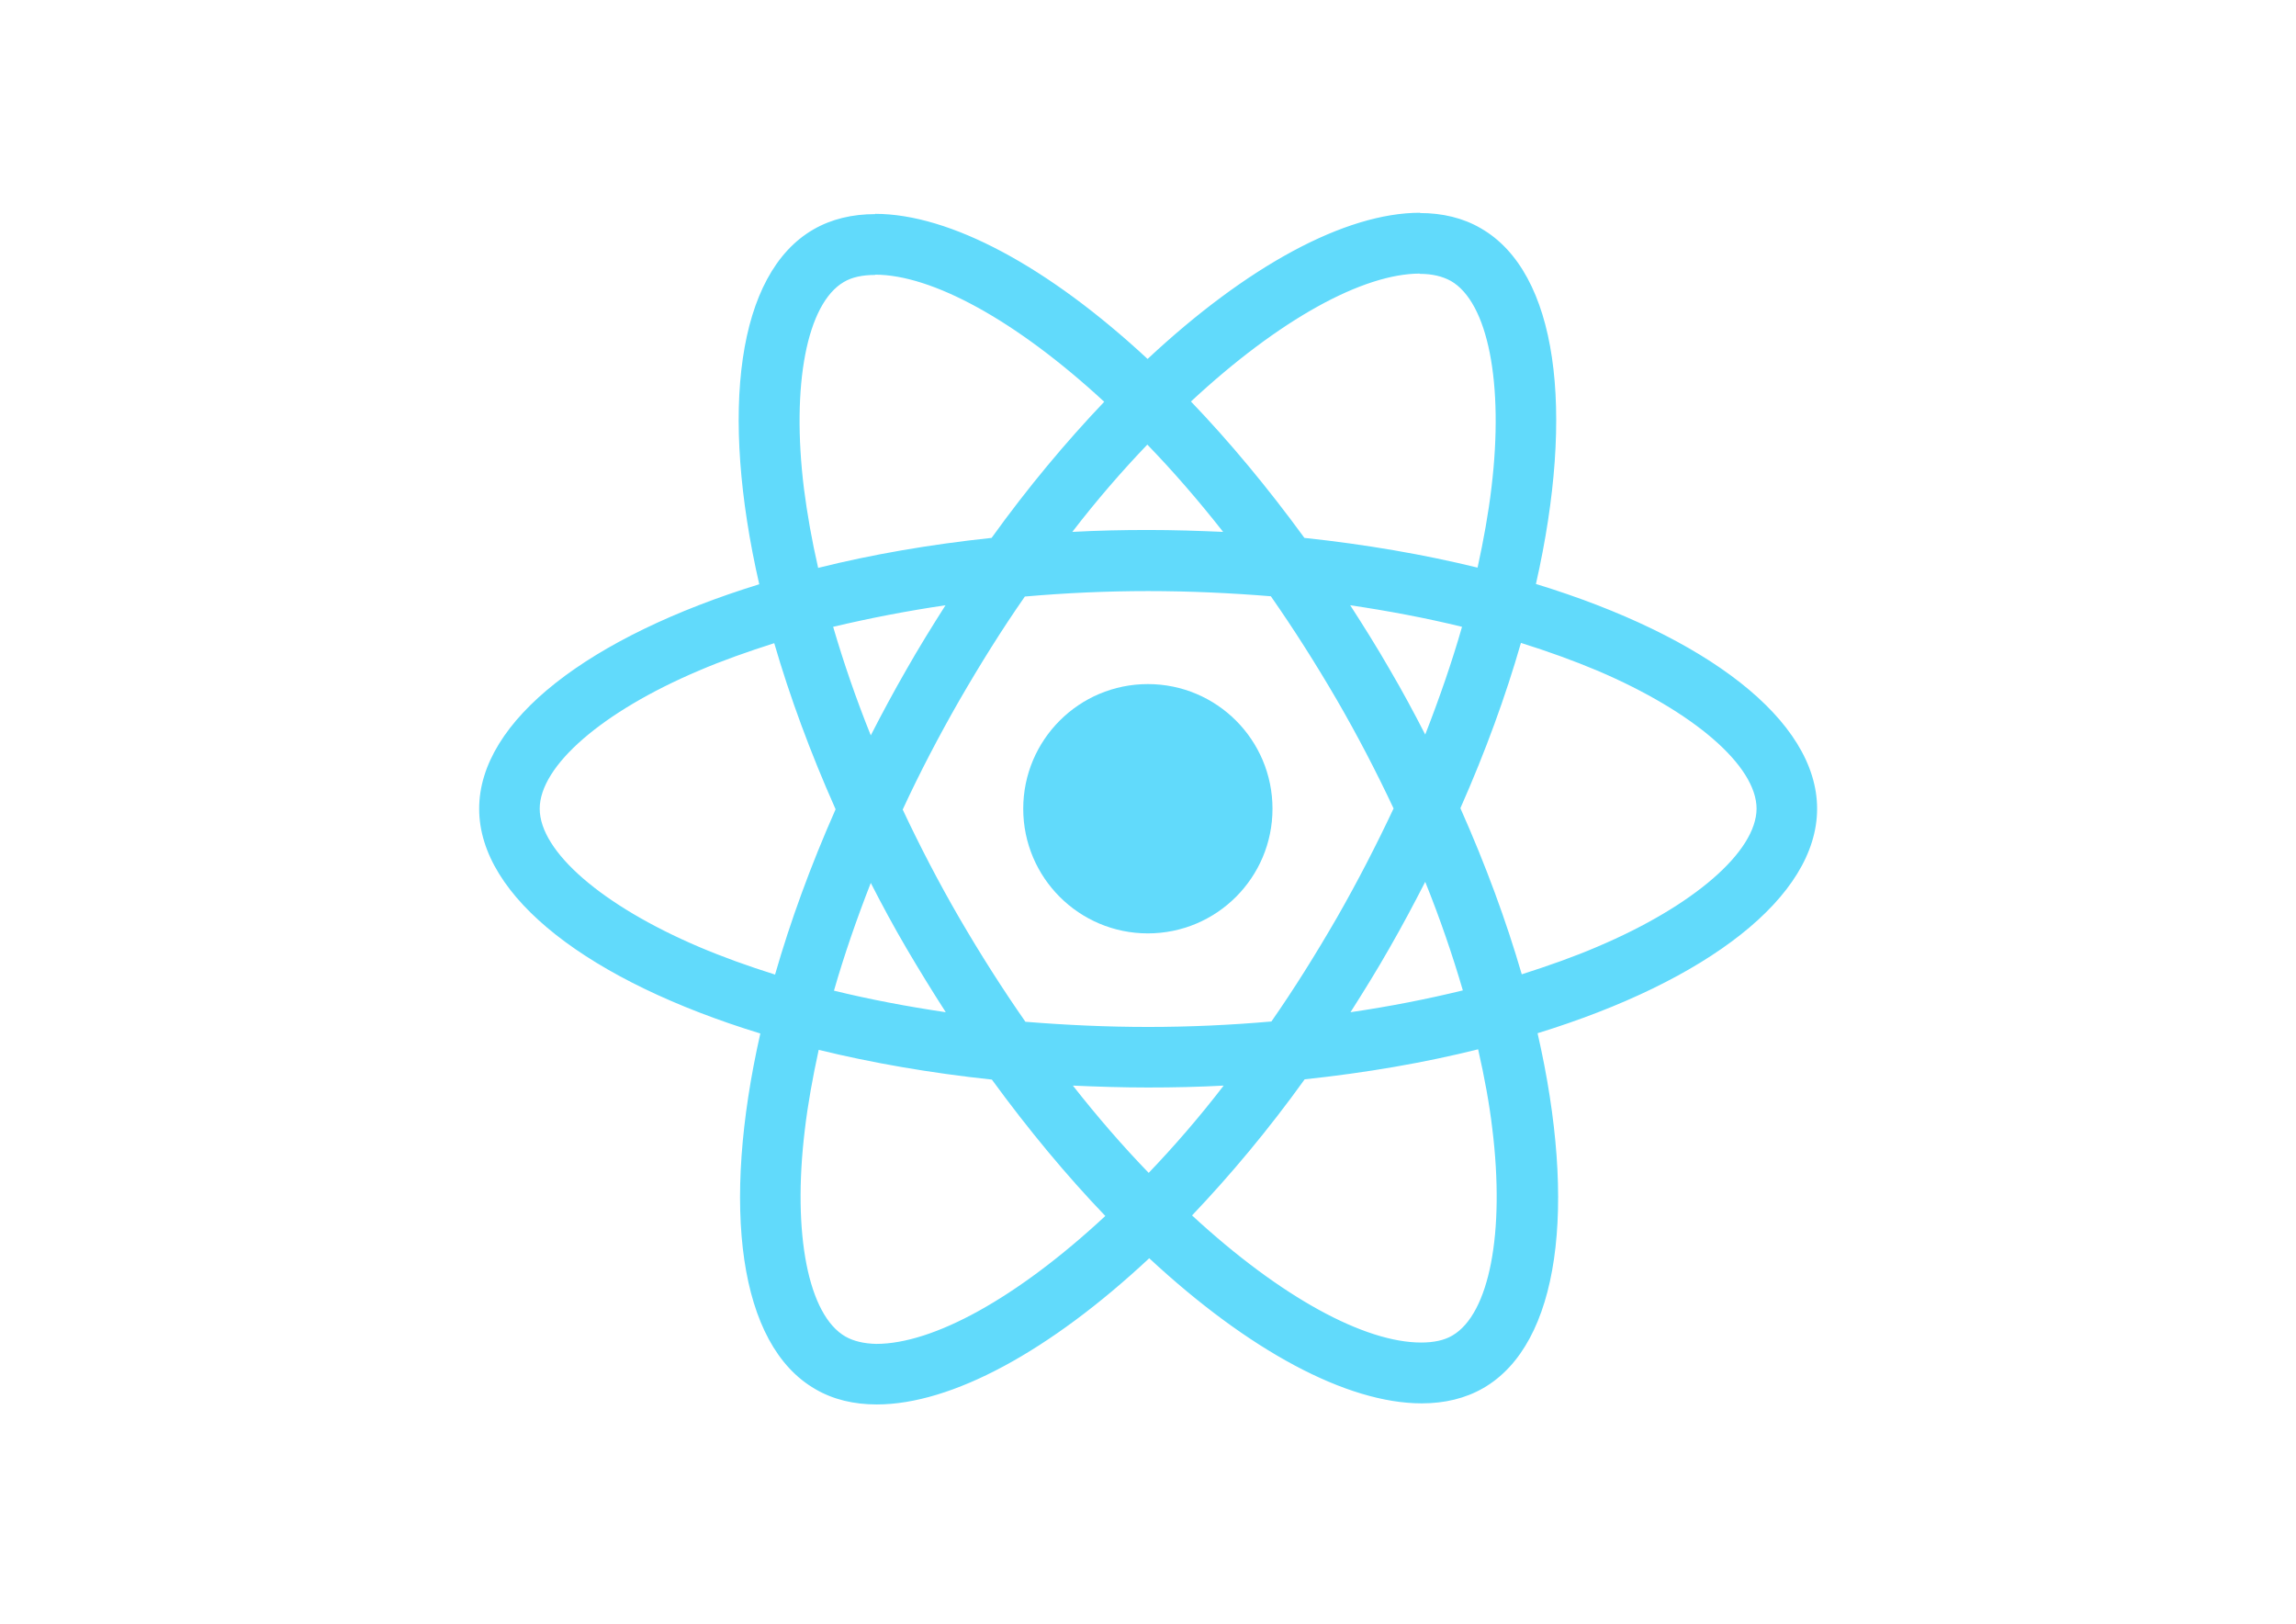
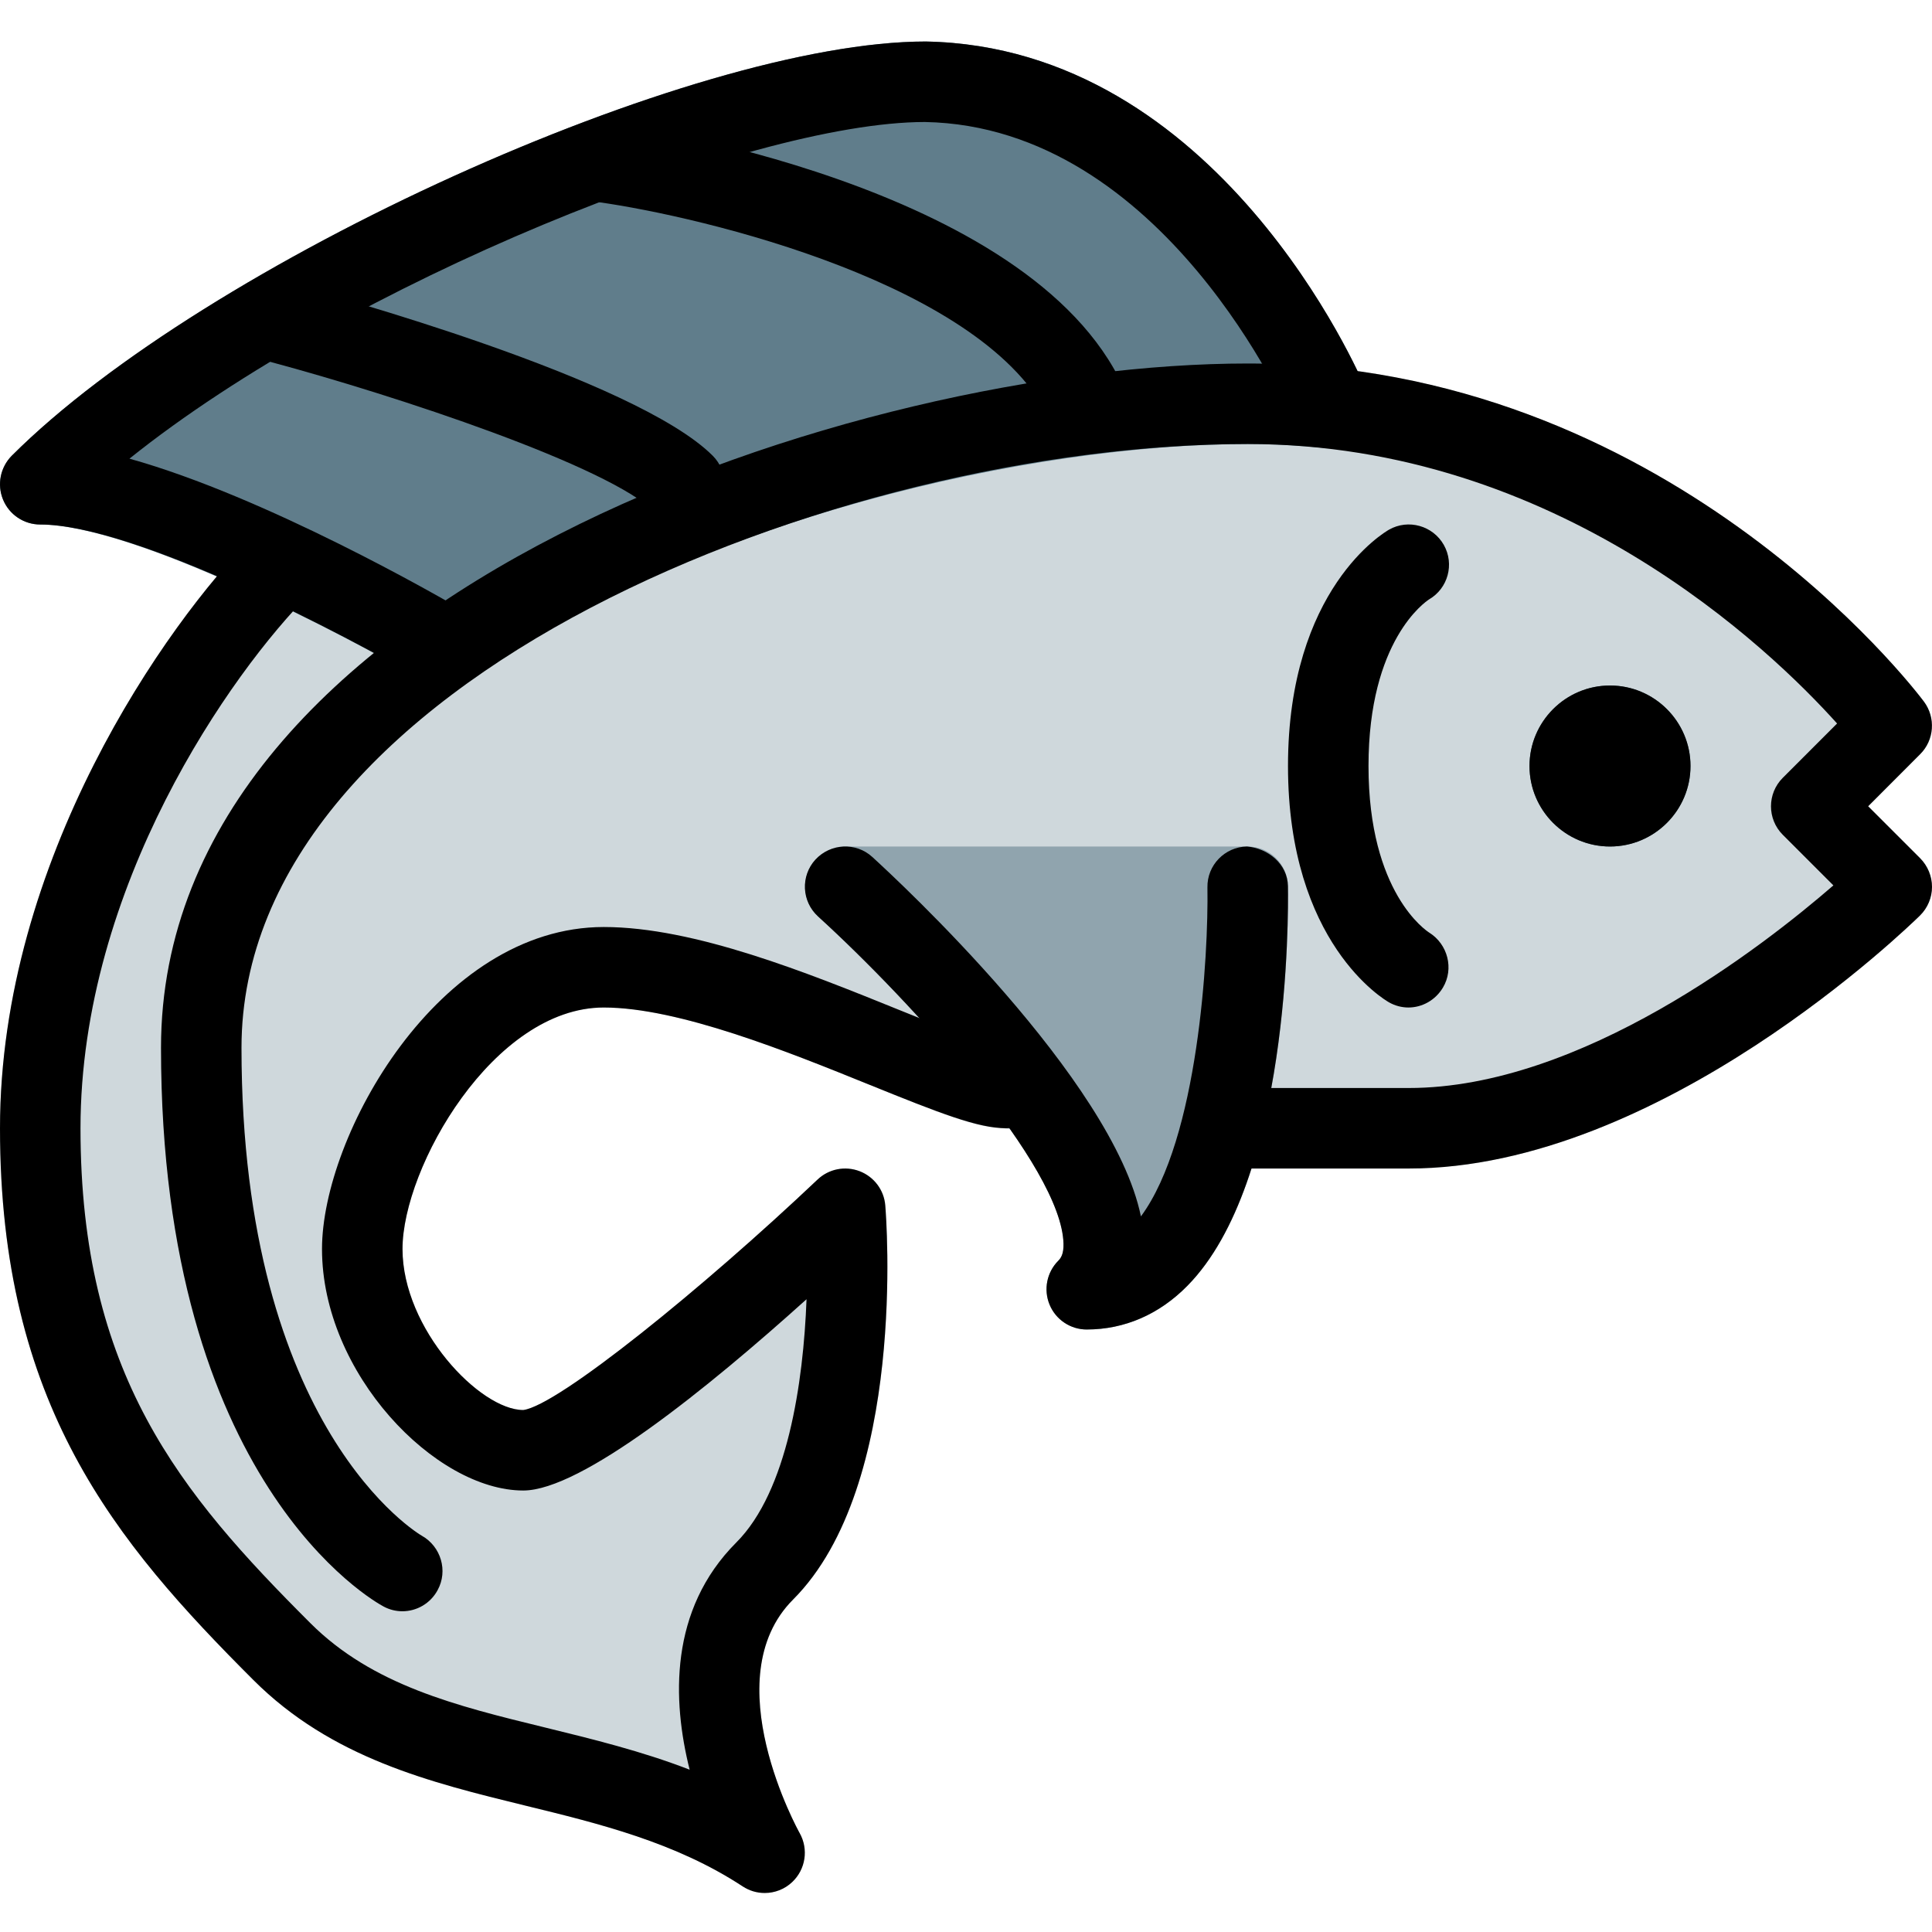
- <svg xmlns="http://www.w3.org/2000/svg" viewBox="0 0 841.9 595.3">
-   <g fill="#61DAFB">
-     <path d="M666.3 296.5c0-32.5-40.7-63.3-103.1-82.4 14.4-63.6 8-114.2-20.2-130.4-6.5-3.8-14.1-5.6-22.4-5.6v22.3c4.6 0 8.3.9 11.4 2.6 13.6 7.8 19.5 37.5 14.9 75.7-1.1 9.4-2.9 19.3-5.1 29.4-19.6-4.8-41-8.5-63.5-10.9-13.5-18.5-27.5-35.3-41.6-50 32.6-30.3 63.2-46.9 84-46.9V78c-27.5 0-63.5 19.6-99.9 53.6-36.4-33.8-72.4-53.2-99.9-53.2v22.3c20.7 0 51.4 16.5 84 46.6-14 14.7-28 31.4-41.3 49.9-22.6 2.4-44 6.1-63.6 11-2.3-10-4-19.7-5.2-29-4.7-38.2 1.1-67.9 14.6-75.8 3-1.8 6.9-2.6 11.5-2.6V78.5c-8.4 0-16 1.8-22.6 5.6-28.1 16.2-34.4 66.7-19.9 130.1-62.2 19.2-102.7 49.9-102.7 82.3 0 32.5 40.7 63.3 103.1 82.4-14.4 63.6-8 114.2 20.2 130.4 6.5 3.8 14.1 5.6 22.5 5.6 27.5 0 63.5-19.6 99.9-53.6 36.4 33.8 72.4 53.2 99.9 53.2 8.4 0 16-1.8 22.6-5.6 28.1-16.2 34.4-66.7 19.9-130.1 62-19.1 102.5-49.9 102.5-82.3zm-130.2-66.7c-3.7 12.9-8.3 26.2-13.5 39.5-4.1-8-8.4-16-13.1-24-4.6-8-9.5-15.8-14.4-23.4 14.2 2.1 27.9 4.7 41 7.9zm-45.8 106.5c-7.8 13.5-15.8 26.3-24.1 38.2-14.9 1.3-30 2-45.2 2-15.1 0-30.2-.7-45-1.9-8.3-11.9-16.4-24.6-24.2-38-7.6-13.1-14.5-26.4-20.8-39.8 6.2-13.4 13.2-26.8 20.7-39.9 7.8-13.5 15.8-26.3 24.1-38.2 14.9-1.3 30-2 45.2-2 15.1 0 30.2.7 45 1.9 8.3 11.9 16.4 24.6 24.2 38 7.6 13.1 14.5 26.4 20.8 39.8-6.3 13.4-13.2 26.8-20.7 39.9zm32.3-13c5.4 13.4 10 26.8 13.8 39.8-13.1 3.2-26.9 5.9-41.2 8 4.9-7.7 9.8-15.6 14.4-23.7 4.6-8 8.9-16.1 13-24.1zM421.2 430c-9.3-9.6-18.6-20.3-27.8-32 9 .4 18.2.7 27.5.7 9.4 0 18.7-.2 27.8-.7-9 11.7-18.3 22.4-27.5 32zm-74.4-58.9c-14.2-2.1-27.9-4.7-41-7.9 3.7-12.9 8.3-26.2 13.5-39.5 4.1 8 8.4 16 13.1 24 4.7 8 9.5 15.8 14.4 23.4zM420.7 163c9.3 9.6 18.6 20.3 27.8 32-9-.4-18.2-.7-27.5-.7-9.4 0-18.7.2-27.8.7 9-11.7 18.3-22.4 27.5-32zm-74 58.9c-4.9 7.7-9.8 15.6-14.4 23.7-4.6 8-8.9 16-13 24-5.4-13.4-10-26.8-13.8-39.8 13.1-3.1 26.9-5.8 41.2-7.9zm-90.5 125.2c-35.4-15.1-58.3-34.9-58.3-50.6 0-15.7 22.9-35.6 58.3-50.6 8.6-3.7 18-7 27.7-10.1 5.7 19.6 13.2 40 22.5 60.9-9.2 20.8-16.6 41.1-22.2 60.6-9.9-3.1-19.3-6.5-28-10.2zM310 490c-13.6-7.8-19.5-37.5-14.9-75.7 1.1-9.4 2.9-19.3 5.1-29.4 19.6 4.8 41 8.5 63.5 10.9 13.5 18.5 27.5 35.3 41.6 50-32.6 30.3-63.2 46.9-84 46.9-4.5-.1-8.3-1-11.3-2.7zm237.2-76.2c4.7 38.2-1.1 67.9-14.6 75.8-3 1.8-6.9 2.6-11.5 2.6-20.7 0-51.4-16.5-84-46.6 14-14.7 28-31.4 41.3-49.9 22.6-2.4 44-6.1 63.6-11 2.3 10.1 4.1 19.8 5.2 29.1zm38.5-66.7c-8.6 3.7-18 7-27.7 10.1-5.7-19.6-13.2-40-22.5-60.9 9.2-20.8 16.6-41.1 22.2-60.6 9.9 3.1 19.3 6.5 28.1 10.2 35.4 15.1 58.3 34.9 58.3 50.6-.1 15.7-23 35.6-58.4 50.6zM320.8 78.4z" />
-     <circle cx="420.9" cy="296.5" r="45.7" />
-     <path d="M520.5 78.1z" />
-   </g>
+ <svg xmlns="http://www.w3.org/2000/svg" height="512pt" viewBox="0 -11 512 512" width="512pt">
+   <path d="m508.887 216.449-13.805-13.781 13.781-13.781c3.754-3.758 4.184-9.707 1.004-13.953-2.367-3.18-59.352-77.867-157.098-88.492-7.148-.66-14.531-1.109-22.102-1.109-60.461 0-148.738 19.371-213.145 62.508-7.293-4.074-21.48-11.797-37.93-19.477-4.414-2.07-10.219-.406-13.227 3.52-23.379 23.785-66.367 85.887-66.367 156.117 0 73.129 30.398 109.484 67.113 146.219 20.738 20.734 46.891 27.113 72.215 33.324 19.457 4.754 39.574 9.684 57.324 21.203 1.77 1.152 3.773 1.707 5.758 1.707 2.602 0 5.207-.961 7.234-2.816 3.582-3.285 4.5-8.598 2.219-12.883-3.672-6.934-20.953-42.562-1.645-61.867 30.23-30.254 24.66-101.422 24.426-104.43-.34-4.074-2.984-7.613-6.805-9.086-3.902-1.449-8.172-.598-11.137 2.219-30.207 28.543-68.82 59.902-78.035 61.078-11.48 0-32-21.504-32-42.668 0-21.633 24.148-64 53.332-64 19.926 0 49.023 11.797 70.273 20.414 18.773 7.598 28.414 11.395 34.645 11.438l65.75 10.816h42.664c66.754 0 132.715-64.344 135.512-67.074 2.004-2.004 3.156-4.715 3.156-7.574 0-2.812-1.129-5.543-3.113-7.57zm0 0" fill="#cfd8dc" />
+   <path d="m361.836 91.863c-1.559-3.691-39-90.477-116.504-91.863-61.867 0-190.891 58.496-242.219 109.781-3.027 3.07-3.945 7.637-2.301 11.625 1.641 3.992 5.543 6.594 9.855 6.594 11.816 0 33 6.977 59.625 19.648.383.191.812.363 1.258.488 18.219 8.578 33.75 17.281 38.723 20.121 1.492 1.469 3.41 2.473 5.504 2.855.66.129 1.301.195 1.984.195 2.195 0 4.352-.684 6.164-1.965 60.672-43.07 149.695-62.676 206.742-62.676 6.91 0 13.629.402 20.137 1.023 5.781.641 10.391-3.223 11.434-8.578l.215-1.066c.426-2.066.191-4.246-.617-6.184zm0 0" fill="#607d8b" />
+   <path d="m341.332 223.828c-.105-5.824-4.863-10.496-10.664-10.496h-106.668c-4.395 0-8.363 2.711-9.941 6.805-1.602 4.121-.492 8.77 2.754 11.734 24.895 22.68 64.555 66.262 65.043 86.723.066 2.688-.66 3.797-1.387 4.52-3.051 3.051-3.969 7.641-2.305 11.629 1.664 3.988 5.527 6.59 9.836 6.59 10.004 0 19.242-4.008 26.711-11.605 27.113-27.562 26.75-97.961 26.621-105.898zm0 0" fill="#90a4ae" />
+   <path d="m426.668 170.668c-11.777 0-21.336 9.578-21.336 21.332s9.559 21.332 21.336 21.332c11.773 0 21.332-9.578 21.332-21.332s-9.559-21.332-21.332-21.332zm0 0" fill="#455a64" />
+   <path d="m106.625 416c-1.688 0-3.395-.406-4.973-1.258-2.43-1.281-58.984-32.789-58.984-148.074 0-120.746 184.641-181.336 288-181.336 110.719 0 176.445 85.934 179.199 89.602 3.156 4.246 2.75 10.195-1.004 13.93l-13.781 13.805 13.781 13.781c2.008 2.027 3.137 4.758 3.137 7.594 0 2.836-1.152 5.566-3.156 7.551-2.797 2.73-68.801 67.074-135.512 67.074h-42.664c-5.891 0-10.668-4.781-10.668-10.668s4.777-10.668 10.668-10.668h42.664c45.719 0 93.934-37.566 112.535-53.695l-13.418-13.418c-4.16-4.16-4.16-10.922 0-15.082l14.398-14.402c-17.707-19.711-74.027-74.066-156.18-74.066-108.738 0-266.668 62.336-266.668 160 0 101.395 47.297 129.043 47.766 129.301 5.098 2.859 7.02 9.32 4.203 14.441-1.922 3.562-5.57 5.59-9.344 5.59zm0 0" />
+   <path d="m288 341.332c-4.309 0-8.215-2.602-9.855-6.59-1.645-3.988-.727-8.578 2.305-11.629.723-.723 1.449-1.832 1.387-4.52-.469-20.438-40.152-64.043-65.047-86.723-4.352-3.969-4.672-10.707-.703-15.059 4.012-4.332 10.75-4.676 15.082-.707 6.828 6.23 63.703 58.926 71.188 95.254 15.211-20.586 17.922-69.203 17.625-87.188-.109-5.891 4.605-10.73 10.473-10.84 5.566.469 10.754 4.59 10.859 10.496.129 7.938.488 78.336-26.625 105.898-7.445 7.598-16.684 11.605-26.688 11.605zm0 0" />
+   <path d="m373.246 256c-1.746 0-3.52-.449-5.141-1.367-1.086-.617-26.773-15.594-26.773-62.633s25.688-62.016 26.773-62.633c5.102-2.902 11.629-1.07 14.527 4.051 2.859 5.078 1.109 11.5-3.902 14.422-.938.617-16.062 10.793-16.062 44.16 0 33.727 15.445 43.734 16.105 44.16 4.906 3.07 6.594 9.559 3.625 14.551-2.004 3.367-5.523 5.289-9.152 5.289zm0 0" />
+   <path d="m202.645 490.668c-2.027 0-4.031-.578-5.824-1.75-17.77-11.672-37.973-16.621-57.535-21.398-25.281-6.188-51.414-12.586-72.148-33.32-36.738-36.715-67.137-73.07-67.137-146.199 0-70.996 43.926-133.652 67.113-156.887 4.16-4.16 10.926-4.16 15.086 0 4.156 4.16 4.156 10.926 0 15.086-21.059 21.055-60.867 77.801-60.867 141.801 0 65.066 26.371 96.641 60.887 131.113 16.492 16.492 38.656 21.934 62.145 27.672 12.672 3.113 25.598 6.25 38.398 11.199-4.605-18.348-5.48-42.348 12.375-60.223 13.523-13.527 17.77-42.285 18.602-64.449-26.238 23.637-59.668 50.688-75.07 50.688-23.297 0-53.336-31.039-53.336-64 0-29.973 30.785-85.332 74.668-85.332 24.062 0 54.145 12.203 78.336 21.992 10.965 4.438 24.574 9.965 28.332 10.008 5.867.062 10.645 4.883 10.602 10.73-.043 5.867-4.758 10.602-10.602 10.602-7.445 0-17.578-3.969-36.332-11.562-21.289-8.617-50.434-20.438-70.336-20.438-29.184 0-53.332 42.367-53.332 64 0 21.164 20.52 42.668 32 42.668 9.234-1.176 47.848-32.512 77.992-61.078 2.988-2.836 7.297-3.668 11.117-2.219 3.84 1.473 6.504 4.992 6.824 9.086.258 3.008 5.824 74.156-24.426 104.43-20.969 20.992 1.492 61.461 1.727 61.867 2.434 4.285 1.602 9.684-1.98 13.031-2.008 1.898-4.633 2.883-7.277 2.883zm0 0" />
+   <path d="m117.312 170.668c-1.812 0-3.668-.469-5.375-1.453-19.586-11.453-75.949-41.215-101.27-41.215-4.312 0-8.215-2.602-9.855-6.594-1.645-3.988-.727-8.555 2.301-11.625 51.328-51.285 180.352-109.781 242.219-109.781 77.59 1.449 114.945 88.172 116.504 91.863 2.262 5.418-.277 11.668-5.699 13.949-5.352 2.285-11.668-.234-13.973-5.676-.32-.766-33.598-77.609-97.043-78.805-46.68 0-153.09 42.926-210.816 89.219 36.223 10.109 82.195 36.586 88.426 40.234 5.078 2.984 6.785 9.512 3.82 14.59-1.984 3.414-5.57 5.293-9.238 5.293zm0 0" />
+   <path d="m181.332 128c-2.73 0-5.461-1.047-7.551-3.113-12.438-12.461-69.098-31.105-101.887-39.918-5.676-1.535-9.066-7.379-7.512-13.074 1.516-5.676 7.32-9.004 13.059-7.531 9.258 2.496 90.922 24.895 111.445 45.418 4.16 4.16 4.16 10.922 0 15.082-2.094 2.09-4.824 3.137-7.555 3.137zm0 0" />
+   <path d="m288 106.668c-4.031 0-7.895-2.305-9.684-6.211-16.555-36.051-92.078-54.016-119.789-57.898-5.844-.809-9.898-6.207-9.086-12.031.832-5.844 6.398-9.898 12.031-9.086 4.523.617 111.402 16.082 136.211 70.102 2.453 5.352.129 11.688-5.227 14.141-1.426.664-2.965.984-4.457.984zm0 0" />
+   <path d="m426.668 213.332c-11.777 0-21.336-9.578-21.336-21.332s9.559-21.332 21.336-21.332c11.773 0 21.332 9.578 21.332 21.332s-9.559 21.332-21.332 21.332zm0-21.332h10.664zm0 0" />
</svg>
